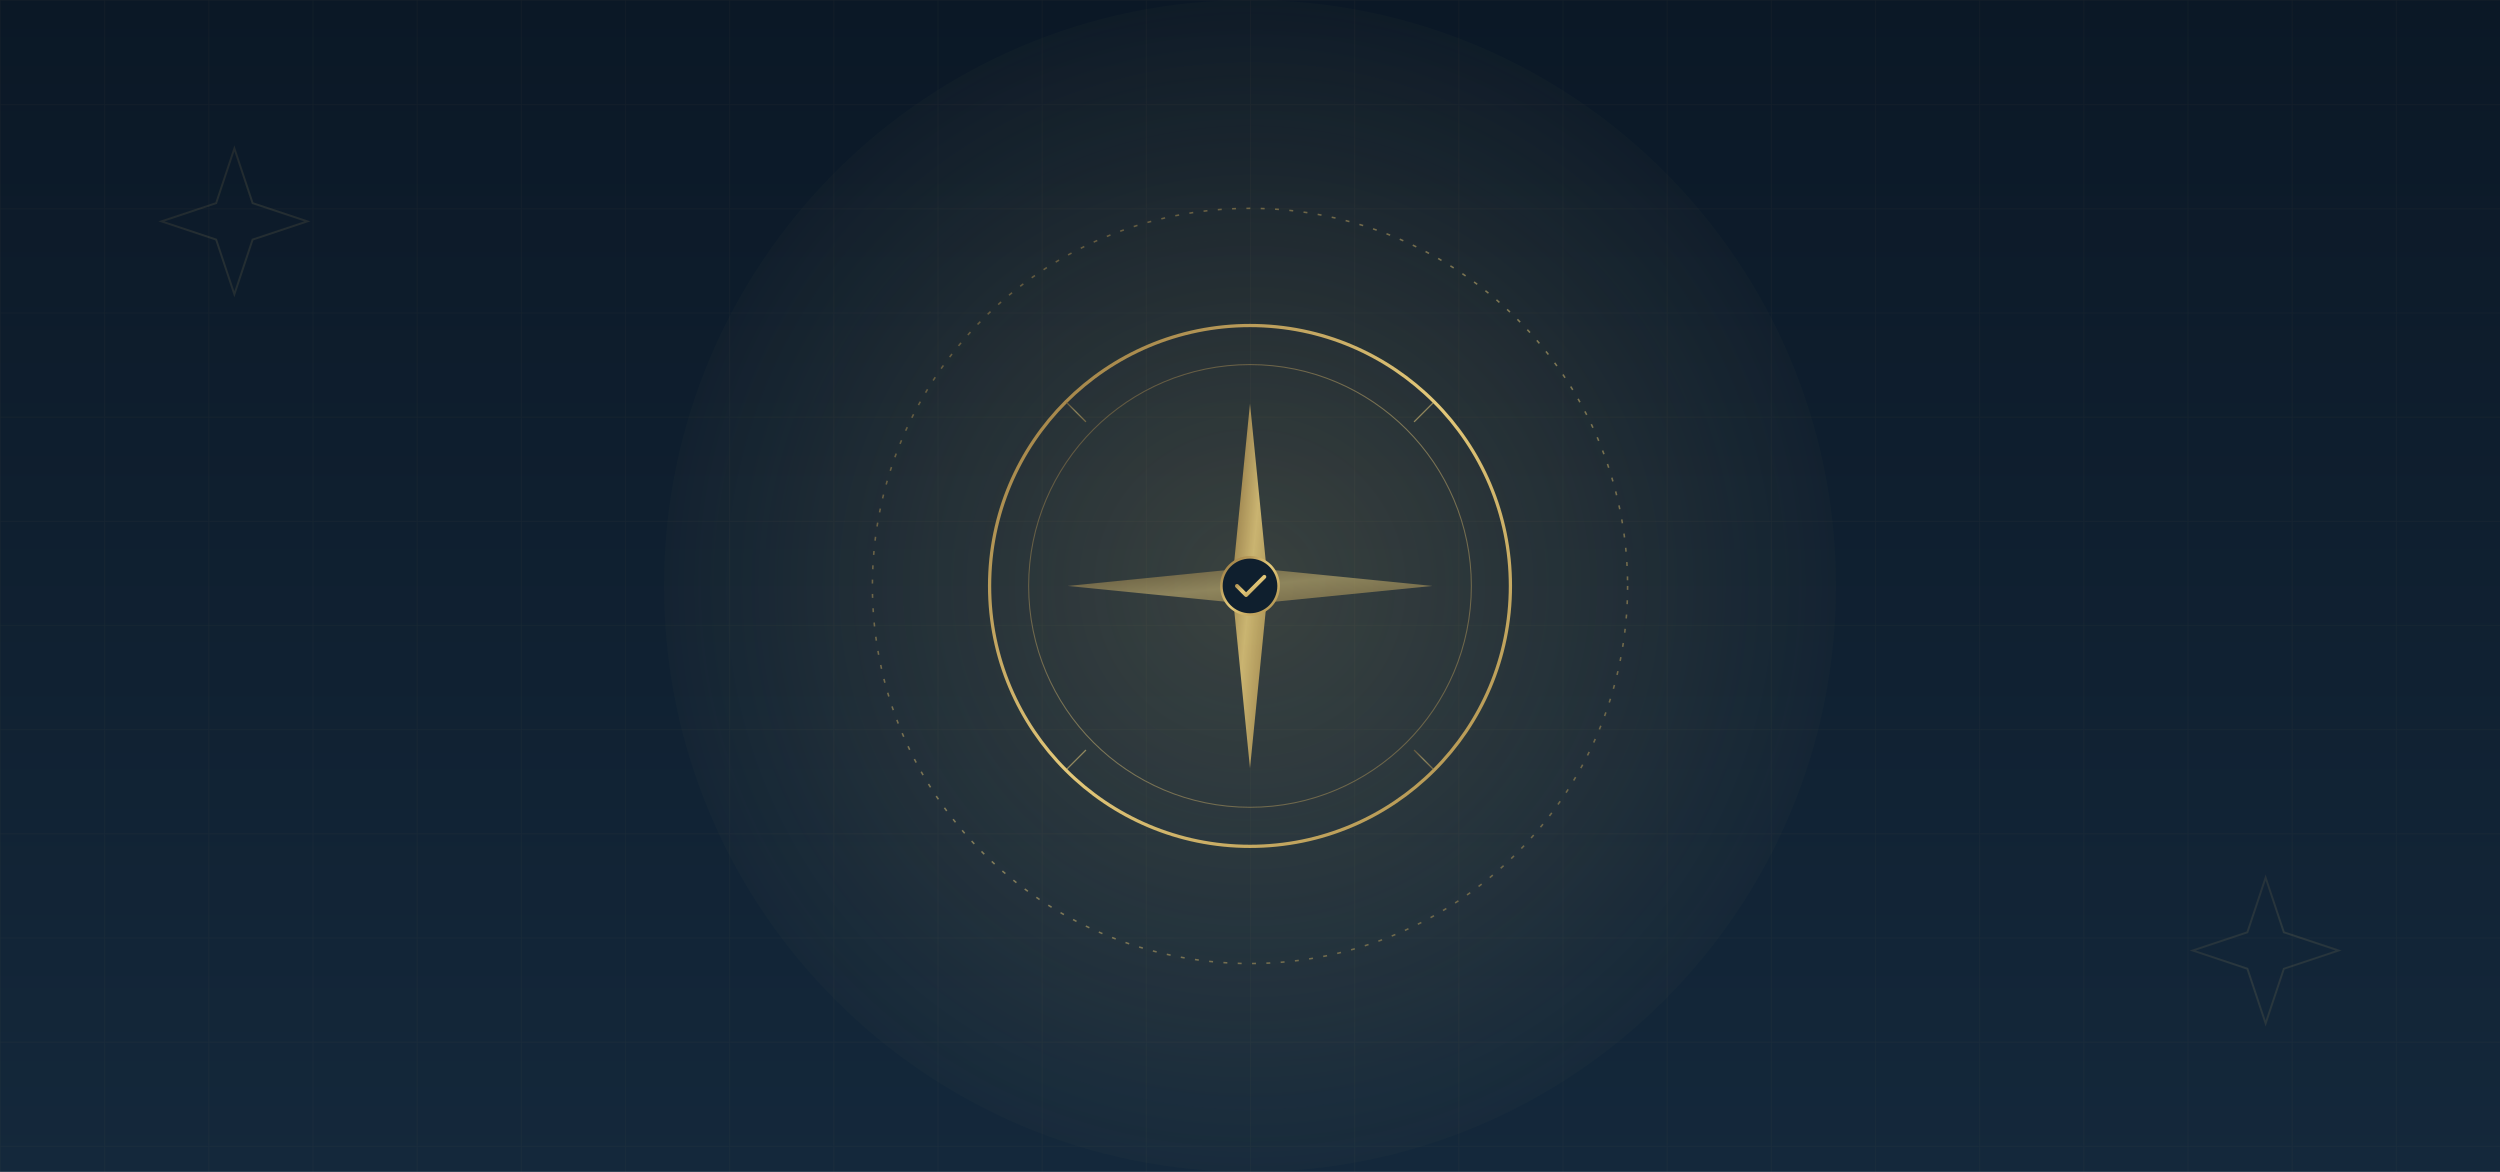
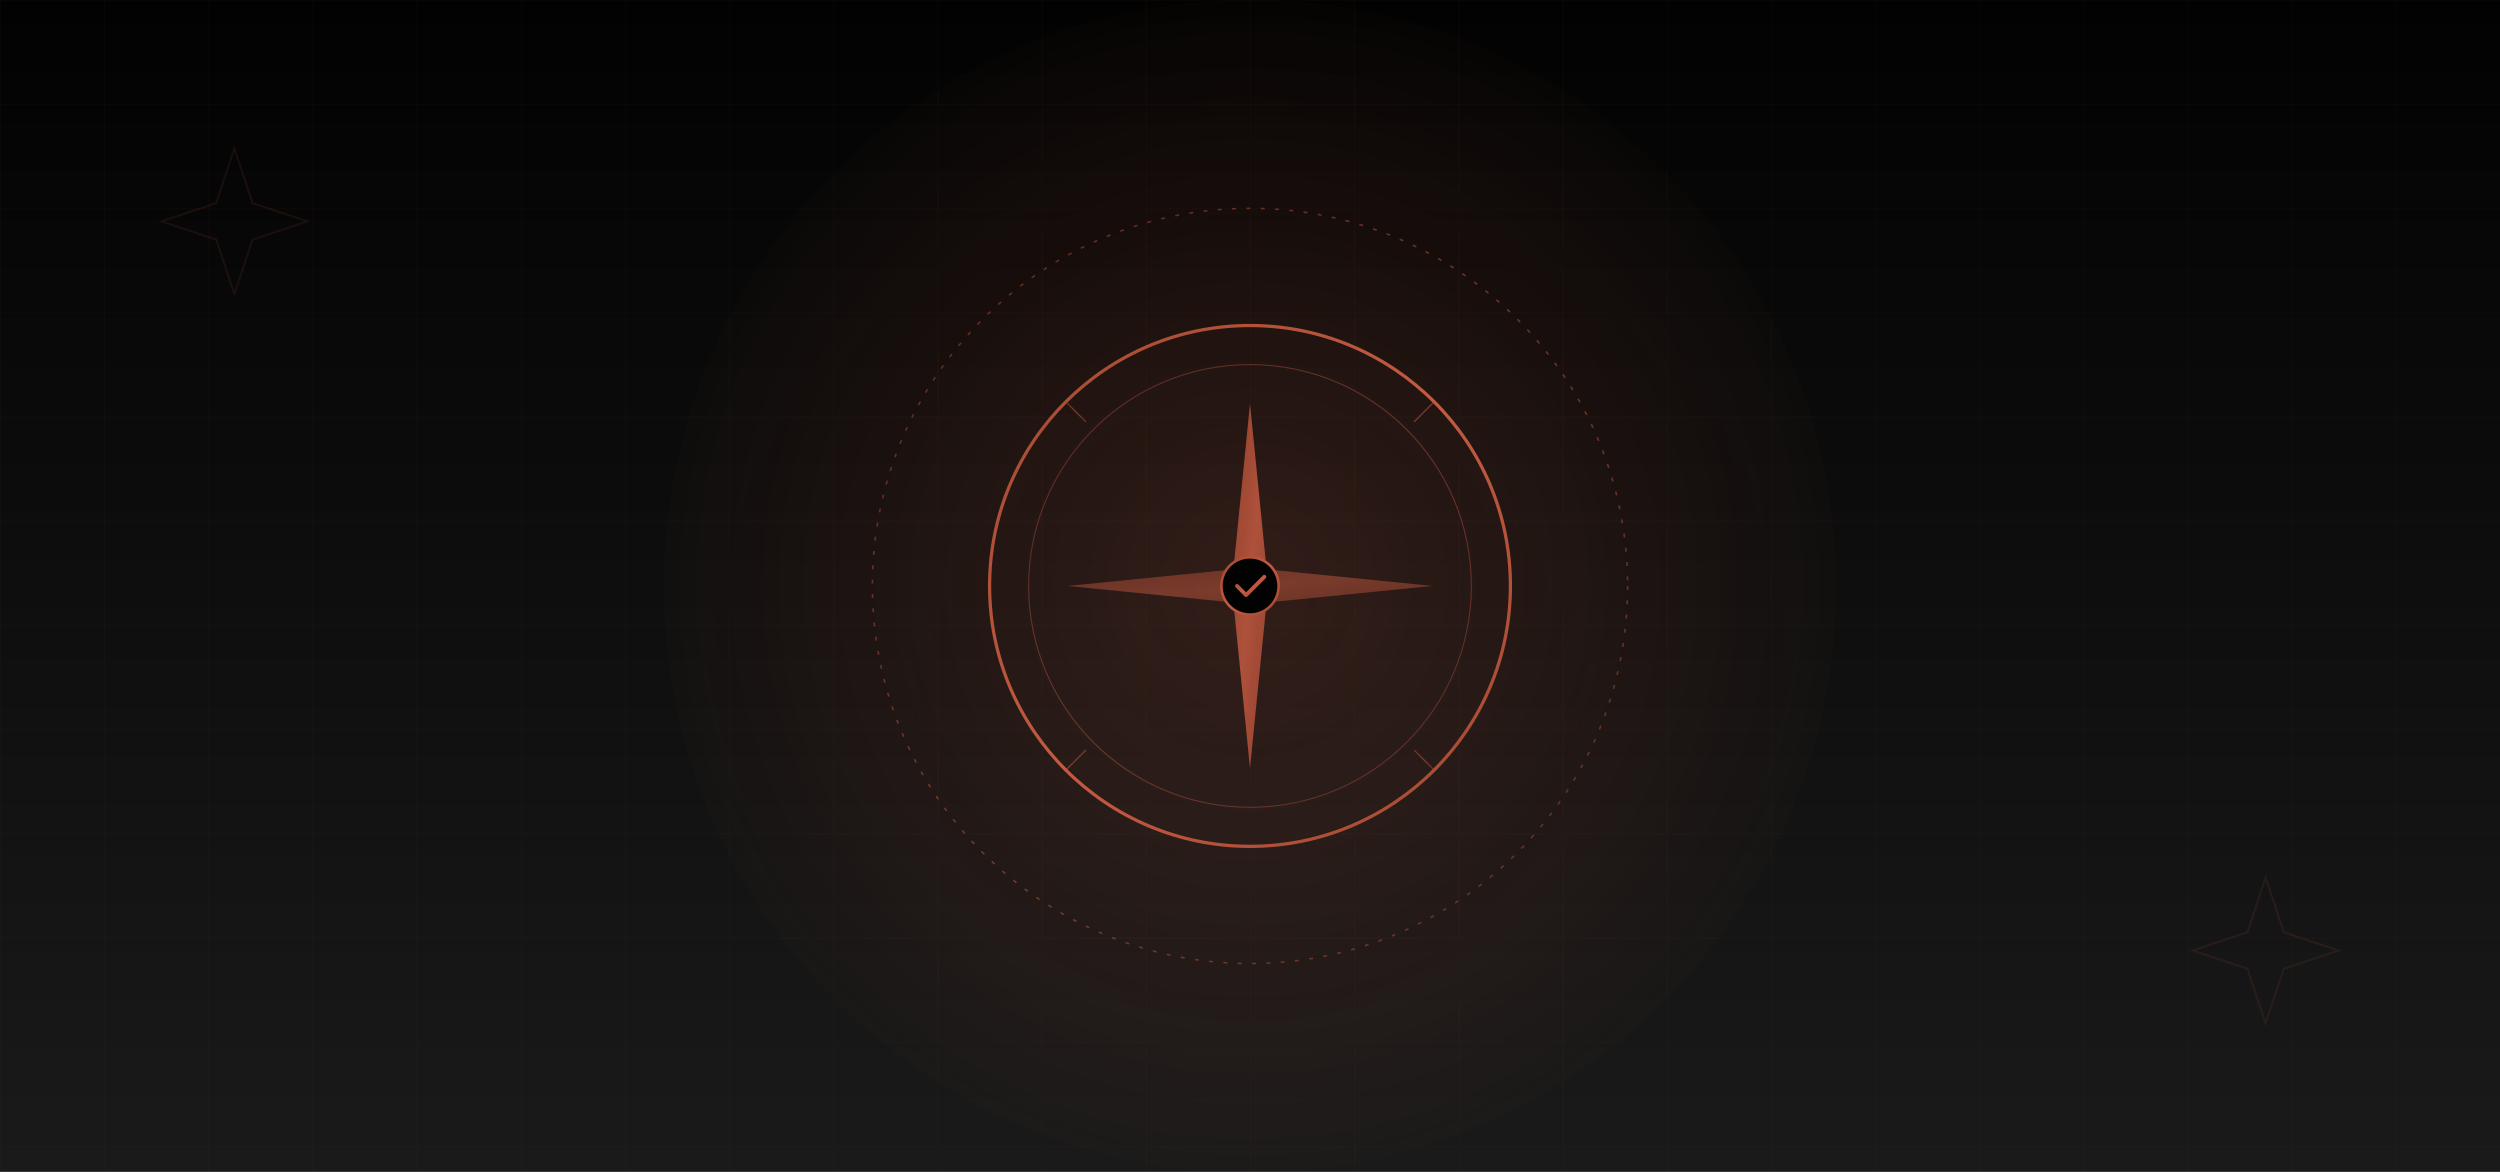
<svg xmlns="http://www.w3.org/2000/svg" viewBox="0 0 1920 900" preserveAspectRatio="xMidYMid slice">
  <defs>
    <linearGradient id="sky" x1="0" y1="0" x2="0" y2="1">
-       <stop offset="0%" stop-color="#0B1826" />
-       <stop offset="100%" stop-color="#14283B" />
+       <stop offset="0%" stop-color="#020202" />
+       <stop offset="100%" stop-color="#1A1A1A" />
    </linearGradient>
    <linearGradient id="gold" x1="0" y1="0" x2="1" y2="1">
-       <stop offset="0%" stop-color="#8F6F3A" />
-       <stop offset="50%" stop-color="#E4C97A" />
-       <stop offset="100%" stop-color="#A88A4A" />
+       <stop offset="0%" stop-color="#A24832" />
+       <stop offset="50%" stop-color="#C45A41" />
+       <stop offset="100%" stop-color="#A24832" />
    </linearGradient>
    <pattern id="grid" width="80" height="80" patternUnits="userSpaceOnUse">
-       <path d="M 80 0 L 0 0 0 80" fill="none" stroke="#C2A86B" stroke-opacity="0.05" />
+       <path d="M 80 0 L 0 0 0 80" fill="none" stroke="#C45A41" stroke-opacity="0.05" />
    </pattern>
    <radialGradient id="glow" cx="50%" cy="50%" r="55%">
-       <stop offset="0%" stop-color="#E4C97A" stop-opacity="0.2" />
-       <stop offset="100%" stop-color="#E4C97A" stop-opacity="0" />
+       <stop offset="0%" stop-color="#C45A41" stop-opacity="0.2" />
+       <stop offset="100%" stop-color="#C45A41" stop-opacity="0" />
    </radialGradient>
  </defs>
  <rect width="1920" height="900" fill="url(#sky)" />
  <rect width="1920" height="900" fill="url(#grid)" />
  <circle cx="960" cy="450" r="450" fill="url(#glow)" />
  <g opacity="0.12" fill="none" stroke="url(#gold)" stroke-width="1.5">
    <g transform="translate(180 170)">
      <polygon points="0,-56 14,-14 56,0 14,14 0,56 -14,14 -56,0 -14,-14" />
    </g>
    <g transform="translate(1740 730)">
      <polygon points="0,-56 14,-14 56,0 14,14 0,56 -14,14 -56,0 -14,-14" />
    </g>
  </g>
  <line x1="120" y1="840" x2="1800" y2="840" stroke="url(#gold)" stroke-width="1" opacity="0.3" />
  <g transform="translate(960 450)">
    <circle r="290" fill="none" stroke="url(#gold)" stroke-width="1.2" stroke-dasharray="3 8" opacity="0.5" />
    <circle r="200" fill="none" stroke="url(#gold)" stroke-width="2.5" />
    <circle r="170" fill="none" stroke="url(#gold)" stroke-width="0.8" opacity="0.45" />
    <g stroke="url(#gold)" stroke-width="2">
      <line x1="0" y1="-200" x2="0" y2="-175" />
      <line x1="0" y1="175" x2="0" y2="200" />
      <line x1="-200" y1="0" x2="-175" y2="0" />
      <line x1="175" y1="0" x2="200" y2="0" />
    </g>
    <g stroke="url(#gold)" stroke-width="1" opacity="0.55">
      <line x1="141" y1="-141" x2="126" y2="-126" />
      <line x1="-141" y1="-141" x2="-126" y2="-126" />
      <line x1="141" y1="141" x2="126" y2="126" />
      <line x1="-141" y1="141" x2="-126" y2="126" />
    </g>
    <g fill="url(#gold)">
      <polygon points="0,-140 14,0 0,140 -14,0" opacity="0.85" />
      <polygon points="-140,0 0,-14 140,0 0,14" opacity="0.5" />
    </g>
-     <circle r="22" fill="#0F1F2E" stroke="url(#gold)" stroke-width="2" />
+     <circle r="22" fill="#020202" stroke="url(#gold)" stroke-width="2" />
    <path d="M -10 0 L -3 7 L 11 -7" fill="none" stroke="url(#gold)" stroke-width="3" stroke-linecap="round" stroke-linejoin="round" />
  </g>
</svg>
